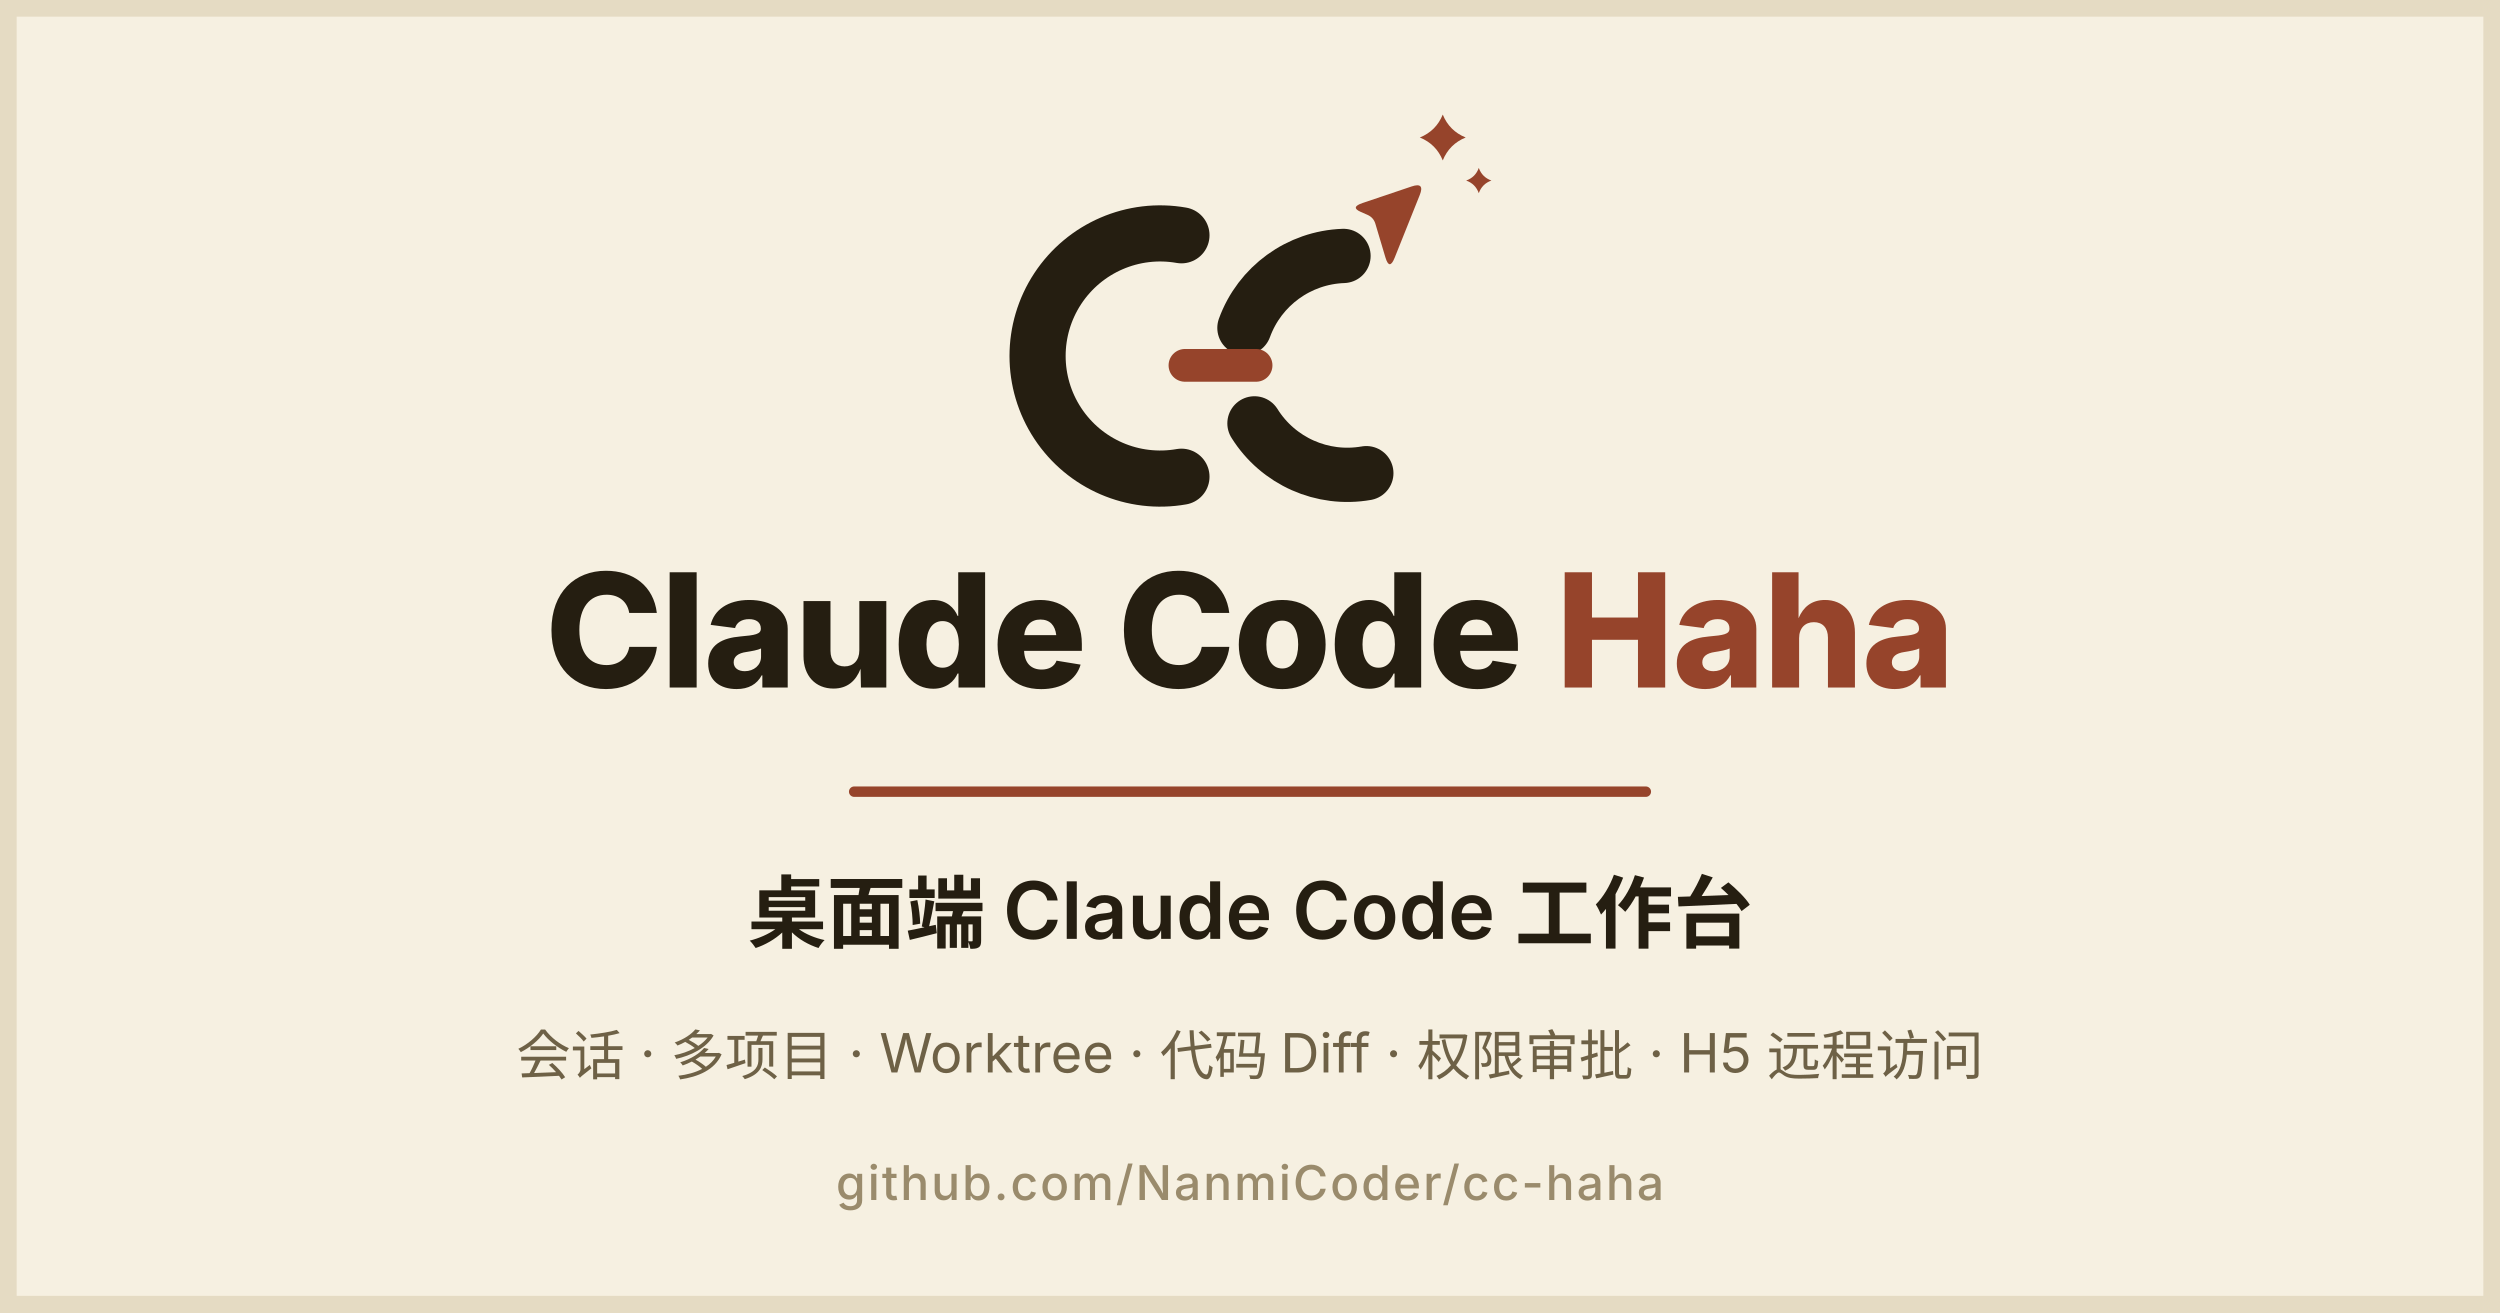
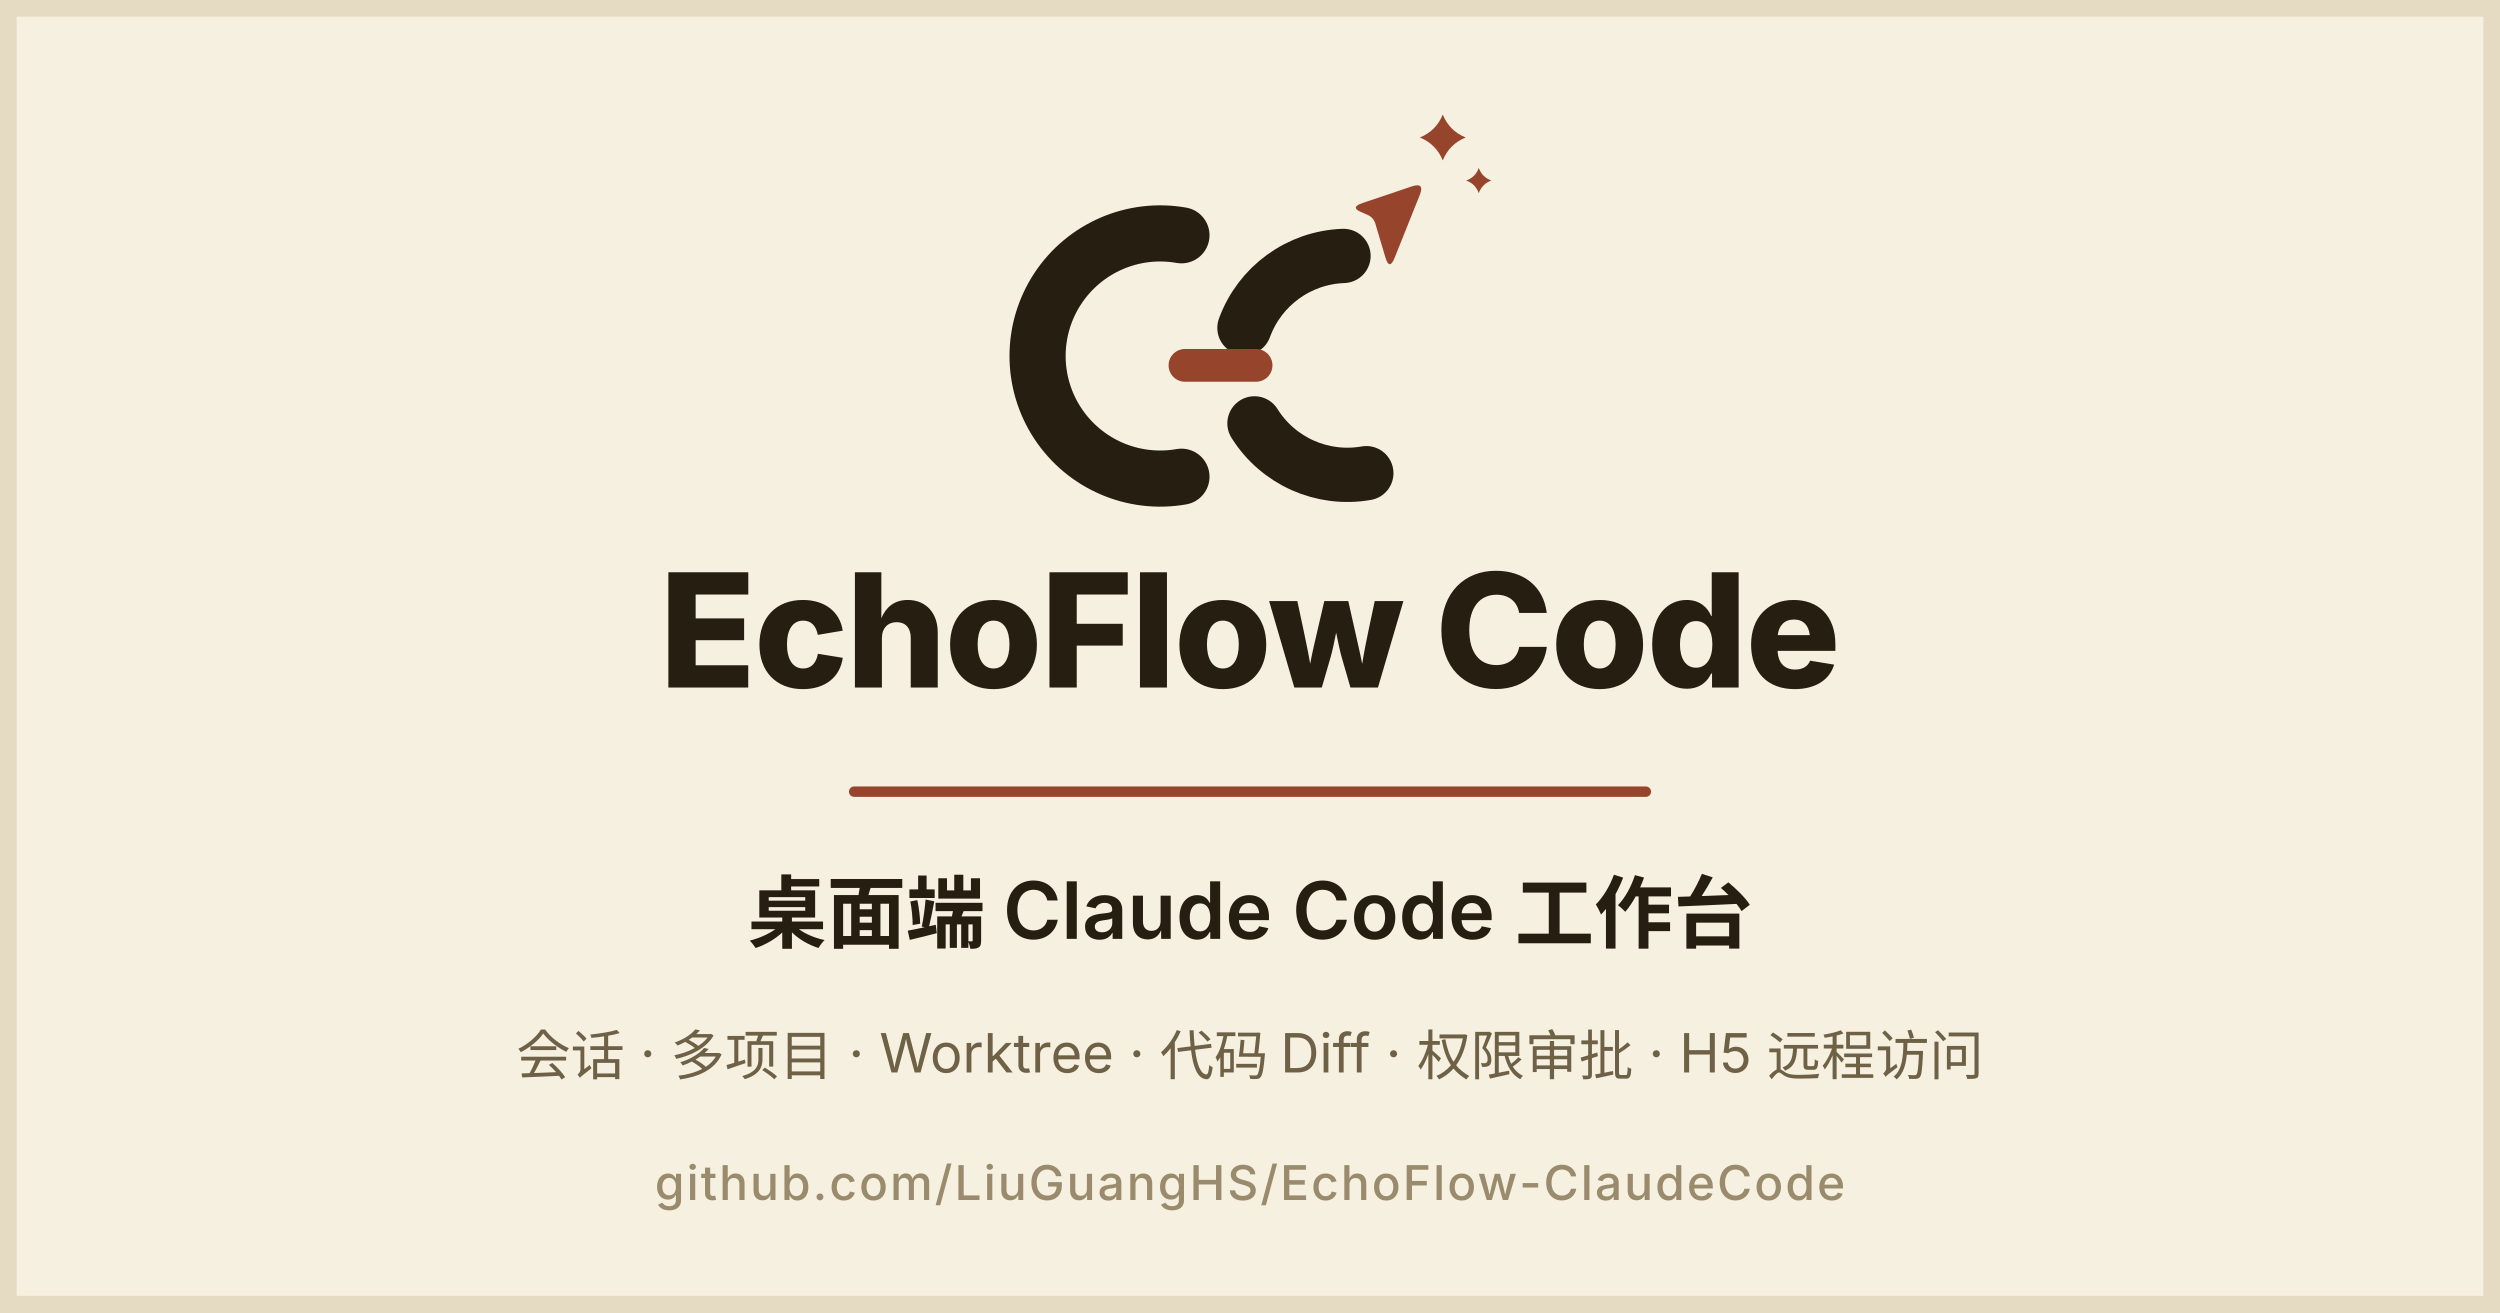
<svg xmlns="http://www.w3.org/2000/svg" width="1200" height="630" viewBox="0 0 1200 630" fill="none">
  <rect width="1200" height="630" fill="#F6F0E1" />
  <rect x="0" y="0" width="1200" height="630" fill="none" stroke="#E5DBC3" stroke-width="16" />
  <g transform="translate(370.47,-83.35) scale(0.44917)">
    <path d="M437.75 695.01A131 131 0 1 1 437.75 436.99" fill="none" stroke="#251E11" stroke-width="60" stroke-linecap="round" />
    <path d="M505.06 535.98A117 117 0 0 1 610.92 459.07" fill="none" stroke="#251E11" stroke-width="58" stroke-linecap="round" />
    <path d="M635.32 691.22A117 117 0 0 1 515.78 638.00" fill="none" stroke="#251E11" stroke-width="58" stroke-linecap="round" />
    <path d="M441.5 576H517.5" fill="none" stroke="#96442B" stroke-width="35" stroke-linecap="round" />
    <path d="M683.79 384.80Q698.00 380.00 692.43 393.93L665.57 461.07Q660.00 475.00 655.71 460.63L645.00 424.71Q643.00 418.00 636.59 415.18L629.25 411.95Q618.00 407.00 631.26 402.52L683.79 384.80Z" fill="#96442B" />
    <path d="M717.00 308.00Q724.07 325.43 741.50 332.50Q724.07 339.57 717.00 357.00Q709.93 339.57 692.50 332.50Q709.93 325.43 717.00 308.00Z" fill="#96442B" />
    <path d="M755.50 365.00Q759.04 374.96 769.00 378.50Q759.04 382.04 755.50 392.00Q751.96 382.04 742.00 378.50Q751.96 374.96 755.50 365.00Z" fill="#96442B" />
  </g>
-   <text x="600.0" y="330" text-anchor="middle" fill="#251E11" font-family="SF Pro Display, -apple-system, BlinkMacSystemFont, Avenir Next, Inter, Segoe UI, Helvetica Neue, Arial, sans-serif" font-size="76" font-weight="800" letter-spacing="-1">Claude Code <tspan fill="#96442B">Haha</tspan>
-   </text>
+   <text x="600.0" y="330" text-anchor="middle" fill="#251E11" font-family="SF Pro Display, -apple-system, BlinkMacSystemFont, Avenir Next, Inter, Segoe UI, Helvetica Neue, Arial, sans-serif" font-size="76" font-weight="800" letter-spacing="-1">EchoFlow Code</text>
  <path d="M410.0 380H790.0" stroke="#96442B" stroke-width="5" stroke-linecap="round" />
  <text x="600.0" y="452" text-anchor="middle" fill="#251E11" font-family="SF Pro Display, -apple-system, BlinkMacSystemFont, Avenir Next, Inter, Segoe UI, Helvetica Neue, Arial, sans-serif" font-size="38" font-weight="600">桌面端 Claude Code 工作台</text>
  <text x="600.0" y="516" text-anchor="middle" fill="#6E6146" font-family="SF Pro Display, -apple-system, BlinkMacSystemFont, Avenir Next, Inter, Segoe UI, Helvetica Neue, Arial, sans-serif" font-size="26" font-weight="400">会话 · 多项目 · Worktree · 代码 Diff · 权限审批 · H5 远程访问</text>
-   <text x="600.0" y="576" text-anchor="middle" fill="#9A8B6C" font-family="SF Pro Display, -apple-system, BlinkMacSystemFont, Avenir Next, Inter, Segoe UI, Helvetica Neue, Arial, sans-serif" font-size="23" font-weight="500" letter-spacing="1">github.com/NanmiCoder/cc-haha</text>
+   <text x="600.0" y="576" text-anchor="middle" fill="#9A8B6C" font-family="SF Pro Display, -apple-system, BlinkMacSystemFont, Avenir Next, Inter, Segoe UI, Helvetica Neue, Arial, sans-serif" font-size="23" font-weight="500" letter-spacing="1">github.com/LiuGuangHS/EchoFlow-ClaudeCode</text>
</svg>
